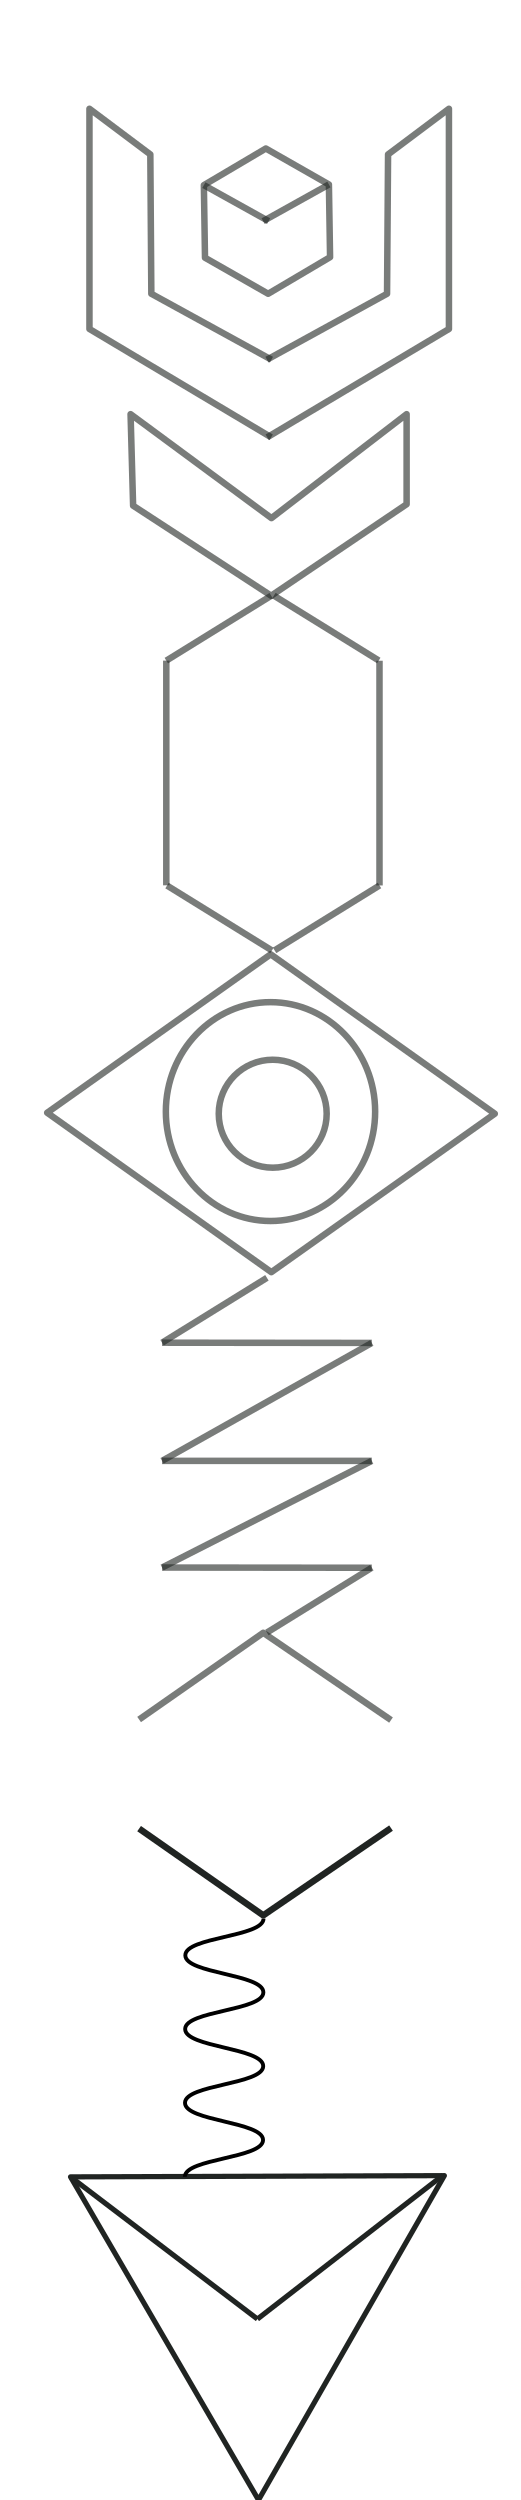
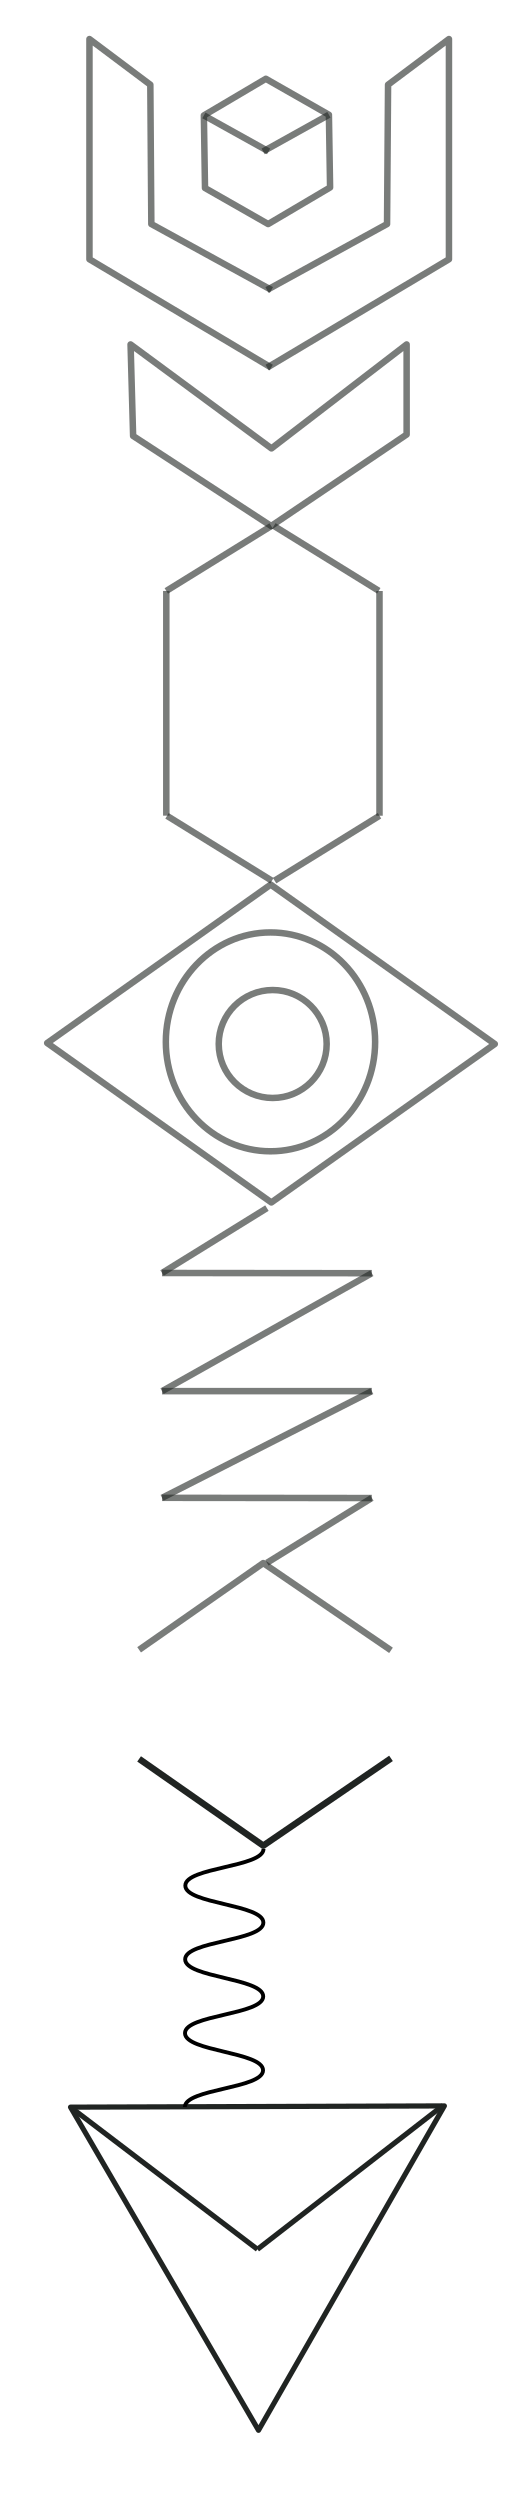
- <svg xmlns="http://www.w3.org/2000/svg" version="1.1" id="Layer_1" zoomAndPan="disable" x="0px" y="0px" width="40px" height="192px" viewBox="0 -23.354 40 192" enable-background="new 0 -23.354 40 192" xml:space="preserve">
-   <path opacity="0.6" fill="none" stroke="#202422" stroke-width="0.5" stroke-linejoin="round" enable-background="new    " d="  M24.19,58.574" />
-   <path opacity="0.6" fill="none" stroke="#202422" stroke-width="0.5" stroke-linejoin="round" enable-background="new    " d="  M17.081,58.669" />
-   <path opacity="0.6" fill="none" stroke="#202422" stroke-width="0.5" stroke-linejoin="round" enable-background="new    " d="  M14.97,65.771" />
-   <path opacity="0.6" fill="none" stroke="#202422" stroke-width="0.5" stroke-linejoin="round" enable-background="new    " d="  M20.774,70.066" />
-   <path opacity="0.6" fill="none" stroke="#202422" stroke-width="0.5" stroke-linejoin="round" enable-background="new    " d="  M26.47,65.619" />
-   <ellipse opacity="0.6" fill="none" stroke="#202422" stroke-width="0.5" stroke-linejoin="round" enable-background="new    " cx="20.774" cy="62.015" rx="8.037" ry="8.404" />
-   <ellipse opacity="0.6" fill="none" stroke="#202422" stroke-width="0.5" stroke-linejoin="round" enable-background="new    " cx="20.944" cy="62.179" rx="4.145" ry="4.145" />
-   <polygon opacity="0.6" fill="none" stroke="#202422" stroke-width="0.5" stroke-linejoin="round" enable-background="new    " points="  20.593,-0.793 15.744,-3.56 15.657,-9.136 20.415,-11.949 25.26,-9.186 25.349,-3.603 " />
-   <path opacity="0.6" fill="none" stroke="#202422" stroke-width="0.5" stroke-linejoin="round" enable-background="new    " d="  M31.228-3.715" />
-   <path opacity="0.6" fill="none" stroke="#202422" stroke-width="0.5" stroke-linejoin="round" enable-background="new    " d="  M26.904-0.391" />
-   <polyline opacity="0.6" fill="none" stroke="#202422" stroke-width="0.5" stroke-linejoin="round" enable-background="new    " points="  20.825,10.23 6.87,1.912 6.87,-15 11.545,-11.494 11.622,-0.793 20.845,4.269 " />
-   <polygon opacity="0.6" fill="none" stroke="#202422" stroke-width="0.5" stroke-linejoin="round" enable-background="new    " points="  20.825,22.398 10.223,15.481 10.028,8.454 20.847,16.437 31.228,8.454 31.228,15.372 " />
-   <polyline fill="none" stroke="#202422" stroke-width="0.5" stroke-linejoin="round" enable-background="new    " points="  30.03,117.043 20.218,123.745 10.683,117.084 " />
-   <polyline opacity="0" fill="none" stroke="#202422" stroke-width="0.5" stroke-linejoin="round" enable-background="new    " points="  30.03,123.293 20.218,129.995 10.683,123.334 " />
-   <path opacity="0.6" fill="none" stroke="#202422" stroke-width="0.5" stroke-linejoin="round" enable-background="new    " d="  M27.125,96.641" />
-   <line opacity="0.6" fill="none" stroke="#202422" stroke-width="0.5" stroke-linejoin="round" enable-background="new    " x1="12.445" y1="79.766" x2="20.5" y2="74.782" />
-   <line opacity="0.6" fill="none" stroke="#202422" stroke-width="0.5" stroke-linejoin="round" enable-background="new    " x1="20.5" y1="102.025" x2="28.556" y2="97.042" />
-   <line opacity="0.6" fill="none" stroke="#202422" stroke-width="0.5" stroke-linejoin="round" enable-background="new    " x1="12.445" y1="79.766" x2="28.556" y2="79.782" />
-   <line opacity="0.6" fill="none" stroke="#202422" stroke-width="0.5" stroke-linejoin="round" enable-background="new    " x1="12.445" y1="97.033" x2="28.556" y2="97.05" />
-   <line opacity="0.6" fill="none" stroke="#202422" stroke-width="0.5" stroke-linejoin="round" enable-background="new    " x1="28.556" y1="79.782" x2="12.445" y2="88.84" />
-   <line opacity="0.6" fill="none" stroke="#202422" stroke-width="0.5" stroke-linejoin="round" enable-background="new    " x1="12.445" y1="88.84" x2="28.556" y2="88.84" />
-   <line opacity="0.6" fill="none" stroke="#202422" stroke-width="0.5" stroke-linejoin="round" enable-background="new    " x1="28.556" y1="88.84" x2="12.445" y2="97.033" />
-   <path opacity="0" fill="none" stroke="#202422" stroke-width="0.4" stroke-linejoin="round" enable-background="new    " d="  M30.411,131.875" />
-   <path opacity="0" fill="none" stroke="#202422" stroke-width="0.3" stroke-linejoin="round" enable-background="new    " d="  M10.992,131.875" />
-   <polygon opacity="0.6" fill="none" stroke="#202422" stroke-width="0.5" stroke-linejoin="round" enable-background="new    " points="  38,62.179 20.838,74.348 3.623,62.104 20.787,49.937 " />
-   <polyline opacity="0.6" fill="none" stroke="#202422" stroke-width="0.5" stroke-linejoin="round" enable-background="new    " points="  20.503,4.269 29.725,-0.793 29.803,-11.494 34.478,-15 34.478,1.912 20.522,10.23 " />
-   <line opacity="0.6" fill="none" stroke="#202422" stroke-width="0.5" stroke-linejoin="round" x1="15.657" y1="-9.136" x2="20.629" y2="-6.371" />
-   <line opacity="0.6" fill="none" stroke="#202422" stroke-width="0.5" stroke-linejoin="round" x1="25.26" y1="-9.186" x2="20.207" y2="-6.371" />
-   <path opacity="0.6" fill="none" stroke="#202422" stroke-width="0.5" stroke-linejoin="round" enable-background="new    " d="  M27.714,44.249" />
-   <line opacity="0.6" fill="none" stroke="#202422" stroke-width="0.5" stroke-linejoin="round" enable-background="new    " x1="29.089" y1="27.374" x2="21.034" y2="22.39" />
-   <line opacity="0.6" fill="none" stroke="#202422" stroke-width="0.5" stroke-linejoin="round" enable-background="new    " x1="21.089" y1="49.633" x2="29.145" y2="44.65" />
-   <line opacity="0.6" fill="none" stroke="#202422" stroke-width="0.5" stroke-linejoin="round" enable-background="new    " x1="29.145" y1="44.65" x2="29.145" y2="27.39" />
-   <path opacity="0.6" fill="none" stroke="#202422" stroke-width="0.5" stroke-linejoin="round" enable-background="new    " d="  M14.203,27.783" />
-   <line opacity="0.6" fill="none" stroke="#202422" stroke-width="0.5" stroke-linejoin="round" enable-background="new    " x1="12.828" y1="44.658" x2="20.883" y2="49.642" />
-   <line opacity="0.6" fill="none" stroke="#202422" stroke-width="0.5" stroke-linejoin="round" enable-background="new    " x1="20.828" y1="22.398" x2="12.772" y2="27.382" />
-   <line opacity="0.6" fill="none" stroke="#202422" stroke-width="0.5" stroke-linejoin="round" enable-background="new    " x1="12.772" y1="27.382" x2="12.772" y2="44.642" />
-   <path opacity="0" fill="none" stroke="#202422" stroke-width="0.5" stroke-miterlimit="10" enable-background="new    " d="  M11.895,162.971c-2.402-4.736-0.512-10.519,4.227-12.922c1.67-0.847,4.587-1.204,6.973-0.549c1.431,0.393,2.662,1.398,3.344,2.188  c1.125,1.302-2.853,0.158-4.5,0.648c-1.029,0.306-2.199,1.09-2.972,1.997c-0.737,0.866-1.332,2.169-1.453,3.252  c-0.152,1.359,0.787,2.979,1.05,3.499c0.285,0.562,1.151,1.377,2.363,1.925c0.835,0.378,2.891,0.189,3.909,0.088  c1.203-0.12,2.078-1.174,3.06-1.925c1.505-1.151,1.038-3.48,1.434-2.327c0.889,2.589-1.882,7.019-4.514,8.35  C20.078,169.598,14.293,167.704,11.895,162.971z" />
-   <path opacity="0" fill="none" stroke="#202422" stroke-width="0.5" stroke-linejoin="round" stroke-miterlimit="10" enable-background="new    " d="  M19.839,147.176" />
-   <path opacity="0" fill="none" stroke="#202422" stroke-width="0.5" stroke-linejoin="round" stroke-miterlimit="10" enable-background="new    " d="  M11.026,152.989" />
-   <path opacity="0" fill="none" stroke="#202422" stroke-width="0.5" stroke-linejoin="round" stroke-miterlimit="10" enable-background="new    " d="  M19.839,161.793" />
-   <path opacity="0" fill="none" stroke="#202422" stroke-width="0.4" stroke-linejoin="round" stroke-miterlimit="10" enable-background="new    " d="  M26.843,131.243c0-1.866,0,3.38,3.379,3.379c1.865-0.001-3.106-0.201-3.379,3.376c-0.143,1.862,0-3.379-3.382-3.376  C21.595,134.623,26.843,134.619,26.843,131.243z" />
-   <polygon fill="none" stroke="#202422" stroke-width="0.4" stroke-linejoin="round" stroke-miterlimit="10" points="5.417,143.83   34.126,143.735 19.853,168.646 " />
-   <line fill="none" stroke="#202422" stroke-width="0.4" stroke-linejoin="round" stroke-miterlimit="10" x1="5.417" y1="143.83" x2="19.771" y2="154.748" />
-   <line fill="none" stroke="#202422" stroke-width="0.4" stroke-linejoin="round" stroke-miterlimit="10" x1="19.771" y1="154.748" x2="34.022" y2="143.701" />
+ <svg xmlns="http://www.w3.org/2000/svg" version="1.1" id="Layer_1" zoomAndPan="disable" x="0px" y="0px" width="40px" height="192px" viewBox="0 0 40 192" enable-background="new 0 0 40 192" xml:space="preserve">
+   <path opacity="0.6" fill="none" stroke="#202422" stroke-width="0.5" stroke-linejoin="round" enable-background="new    " d="  M24.189,76.574" />
+   <path opacity="0.6" fill="none" stroke="#202422" stroke-width="0.5" stroke-linejoin="round" enable-background="new    " d="  M17.081,76.669" />
+   <path opacity="0.6" fill="none" stroke="#202422" stroke-width="0.5" stroke-linejoin="round" enable-background="new    " d="  M14.97,83.771" />
+   <path opacity="0.6" fill="none" stroke="#202422" stroke-width="0.5" stroke-linejoin="round" enable-background="new    " d="  M20.773,88.066" />
+   <path opacity="0.6" fill="none" stroke="#202422" stroke-width="0.5" stroke-linejoin="round" enable-background="new    " d="  M26.471,83.619" />
+   <ellipse opacity="0.6" fill="none" stroke="#202422" stroke-width="0.5" stroke-linejoin="round" enable-background="new    " cx="20.773" cy="80.015" rx="8.037" ry="8.404" />
+   <ellipse opacity="0.6" fill="none" stroke="#202422" stroke-width="0.5" stroke-linejoin="round" enable-background="new    " cx="20.943" cy="80.179" rx="4.145" ry="4.145" />
+   <polygon opacity="0.6" fill="none" stroke="#202422" stroke-width="0.5" stroke-linejoin="round" enable-background="new    " points="  20.593,17.207 15.744,14.44 15.657,8.864 20.415,6.051 25.26,8.814 25.35,14.397 " />
+   <path opacity="0.6" fill="none" stroke="#202422" stroke-width="0.5" stroke-linejoin="round" enable-background="new    " d="  M31.229,14.285" />
+   <path opacity="0.6" fill="none" stroke="#202422" stroke-width="0.5" stroke-linejoin="round" enable-background="new    " d="  M26.904,17.609" />
+   <polyline opacity="0.6" fill="none" stroke="#202422" stroke-width="0.5" stroke-linejoin="round" enable-background="new    " points="  20.825,28.23 6.87,19.912 6.87,3 11.545,6.506 11.622,17.207 20.846,22.269 " />
+   <polygon opacity="0.6" fill="none" stroke="#202422" stroke-width="0.5" stroke-linejoin="round" enable-background="new    " points="  20.825,40.398 10.223,33.481 10.028,26.454 20.848,34.437 31.229,26.454 31.229,33.372 " />
+   <polyline fill="none" stroke="#202422" stroke-width="0.5" stroke-linejoin="round" points="30.029,135.043 20.218,141.745   10.683,135.084 " />
+   <polyline fill="none" stroke="#202422" stroke-width="0.5" stroke-linejoin="round" stroke-opacity="0" points="30.029,141.293   20.218,147.995 10.683,141.334 " />
+   <path opacity="0.6" fill="none" stroke="#202422" stroke-width="0.5" stroke-linejoin="round" enable-background="new    " d="  M27.125,114.641" />
+   <line opacity="0.6" fill="none" stroke="#202422" stroke-width="0.5" stroke-linejoin="round" enable-background="new    " x1="12.445" y1="97.766" x2="20.5" y2="92.782" />
+   <line opacity="0.6" fill="none" stroke="#202422" stroke-width="0.5" stroke-linejoin="round" enable-background="new    " x1="20.5" y1="120.025" x2="28.557" y2="115.042" />
+   <line opacity="0.6" fill="none" stroke="#202422" stroke-width="0.5" stroke-linejoin="round" enable-background="new    " x1="12.445" y1="97.766" x2="28.557" y2="97.782" />
+   <line opacity="0.6" fill="none" stroke="#202422" stroke-width="0.5" stroke-linejoin="round" enable-background="new    " x1="12.445" y1="115.033" x2="28.557" y2="115.05" />
+   <line opacity="0.6" fill="none" stroke="#202422" stroke-width="0.5" stroke-linejoin="round" enable-background="new    " x1="28.557" y1="97.782" x2="12.445" y2="106.84" />
+   <line opacity="0.6" fill="none" stroke="#202422" stroke-width="0.5" stroke-linejoin="round" enable-background="new    " x1="12.445" y1="106.84" x2="28.557" y2="106.84" />
+   <line opacity="0.6" fill="none" stroke="#202422" stroke-width="0.5" stroke-linejoin="round" enable-background="new    " x1="28.557" y1="106.84" x2="12.445" y2="115.033" />
+   <path fill="none" stroke="#202422" stroke-width="0.4" stroke-linejoin="round" stroke-opacity="0" d="M30.411,149.875" />
+   <path fill="none" stroke="#202422" stroke-width="0.3" stroke-linejoin="round" stroke-opacity="0" d="M10.992,149.875" />
+   <polygon opacity="0.6" fill="none" stroke="#202422" stroke-width="0.5" stroke-linejoin="round" enable-background="new    " points="  38,80.179 20.838,92.348 3.623,80.104 20.787,67.937 " />
+   <polyline opacity="0.6" fill="none" stroke="#202422" stroke-width="0.5" stroke-linejoin="round" enable-background="new    " points="  20.503,22.269 29.725,17.207 29.803,6.506 34.479,3 34.479,19.912 20.521,28.23 " />
+   <line opacity="0.6" fill="none" stroke="#202422" stroke-width="0.5" stroke-linejoin="round" enable-background="new    " x1="15.657" y1="8.864" x2="20.629" y2="11.629" />
+   <line opacity="0.6" fill="none" stroke="#202422" stroke-width="0.5" stroke-linejoin="round" enable-background="new    " x1="25.26" y1="8.814" x2="20.207" y2="11.629" />
+   <path opacity="0.6" fill="none" stroke="#202422" stroke-width="0.5" stroke-linejoin="round" enable-background="new    " d="  M27.714,62.249" />
+   <line opacity="0.6" fill="none" stroke="#202422" stroke-width="0.5" stroke-linejoin="round" enable-background="new    " x1="29.089" y1="45.374" x2="21.034" y2="40.39" />
+   <line opacity="0.6" fill="none" stroke="#202422" stroke-width="0.5" stroke-linejoin="round" enable-background="new    " x1="21.089" y1="67.633" x2="29.145" y2="62.65" />
+   <line opacity="0.6" fill="none" stroke="#202422" stroke-width="0.5" stroke-linejoin="round" enable-background="new    " x1="29.145" y1="62.65" x2="29.145" y2="45.39" />
+   <path opacity="0.6" fill="none" stroke="#202422" stroke-width="0.5" stroke-linejoin="round" enable-background="new    " d="  M14.203,45.783" />
+   <line opacity="0.6" fill="none" stroke="#202422" stroke-width="0.5" stroke-linejoin="round" enable-background="new    " x1="12.828" y1="62.658" x2="20.883" y2="67.642" />
+   <line opacity="0.6" fill="none" stroke="#202422" stroke-width="0.5" stroke-linejoin="round" enable-background="new    " x1="20.828" y1="40.398" x2="12.772" y2="45.382" />
+   <line opacity="0.6" fill="none" stroke="#202422" stroke-width="0.5" stroke-linejoin="round" enable-background="new    " x1="12.772" y1="45.382" x2="12.772" y2="62.642" />
+   <path fill="none" stroke="#202422" stroke-width="0.5" stroke-miterlimit="10" stroke-opacity="0" d="M11.895,180.971  c-2.402-4.736-0.512-10.519,4.227-12.922c1.67-0.847,4.587-1.203,6.974-0.549c1.43,0.393,2.661,1.398,3.344,2.188  c1.125,1.303-2.854,0.158-4.5,0.648c-1.029,0.307-2.199,1.09-2.973,1.997c-0.737,0.866-1.332,2.169-1.453,3.252  c-0.152,1.358,0.787,2.979,1.05,3.499c0.285,0.562,1.151,1.377,2.363,1.925c0.835,0.378,2.892,0.189,3.909,0.089  c1.203-0.121,2.078-1.175,3.061-1.926c1.504-1.15,1.037-3.48,1.434-2.327c0.889,2.589-1.882,7.019-4.514,8.351  C20.078,187.598,14.293,185.704,11.895,180.971z" />
+   <path fill="none" stroke="#202422" stroke-width="0.5" stroke-linejoin="round" stroke-miterlimit="10" stroke-opacity="0" d="  M19.839,165.176" />
+   <path fill="none" stroke="#202422" stroke-width="0.5" stroke-linejoin="round" stroke-miterlimit="10" stroke-opacity="0" d="  M11.026,170.989" />
+   <path fill="none" stroke="#202422" stroke-width="0.5" stroke-linejoin="round" stroke-miterlimit="10" stroke-opacity="0" d="  M19.839,179.793" />
+   <path fill="none" stroke="#202422" stroke-width="0.4" stroke-linejoin="round" stroke-miterlimit="10" stroke-opacity="0" d="  M26.843,149.243c0-1.866,0,3.38,3.38,3.379c1.864-0.001-3.106-0.201-3.38,3.376c-0.143,1.861,0-3.379-3.382-3.376  C21.596,152.623,26.843,152.619,26.843,149.243z" />
+   <polygon fill="none" stroke="#202422" stroke-width="0.4" stroke-linejoin="round" stroke-miterlimit="10" points="5.417,161.83   34.126,161.734 19.853,186.646 " />
+   <line fill="none" stroke="#202422" stroke-width="0.4" stroke-linejoin="round" stroke-miterlimit="10" x1="5.417" y1="161.83" x2="19.771" y2="172.748" />
+   <line fill="none" stroke="#202422" stroke-width="0.4" stroke-linejoin="round" stroke-miterlimit="10" x1="19.771" y1="172.748" x2="34.021" y2="161.701" />
  <g>
-     <path fill="none" stroke="#000000" stroke-width="0.3" stroke-linejoin="round" stroke-miterlimit="10" d="M20.239,123.994   c-0.003,1.417-6.003,1.404-6.006,2.82c-0.003,1.415,5.997,1.429,5.993,2.844c-0.003,1.416-6.003,1.403-6.006,2.819   c-0.003,1.417,5.997,1.431,5.994,2.848s-6.003,1.403-6.006,2.82c-0.003,1.42,5.997,1.433,5.994,2.853   c-0.003,1.419-6.003,1.406-6.006,2.826" />
+     <path fill="none" stroke="#000000" stroke-width="0.3" stroke-linejoin="round" stroke-miterlimit="10" d="M20.239,141.994   c-0.003,1.417-6.003,1.404-6.006,2.82c-0.003,1.414,5.997,1.429,5.993,2.844c-0.003,1.416-6.003,1.402-6.006,2.818   c-0.003,1.418,5.997,1.432,5.994,2.849s-6.003,1.403-6.006,2.819c-0.003,1.42,5.997,1.434,5.994,2.854   c-0.003,1.419-6.003,1.406-6.006,2.826" />
  </g>
-   <polyline opacity="0.6" fill="none" stroke="#202422" stroke-width="0.5" stroke-linejoin="round" enable-background="new    " points="  10.683,108.705 20.218,102.044 30.03,108.746 " />
+   <polyline opacity="0.6" fill="none" stroke="#202422" stroke-width="0.5" stroke-linejoin="round" enable-background="new    " points="  10.683,126.705 20.218,120.044 30.029,126.746 " />
</svg>
